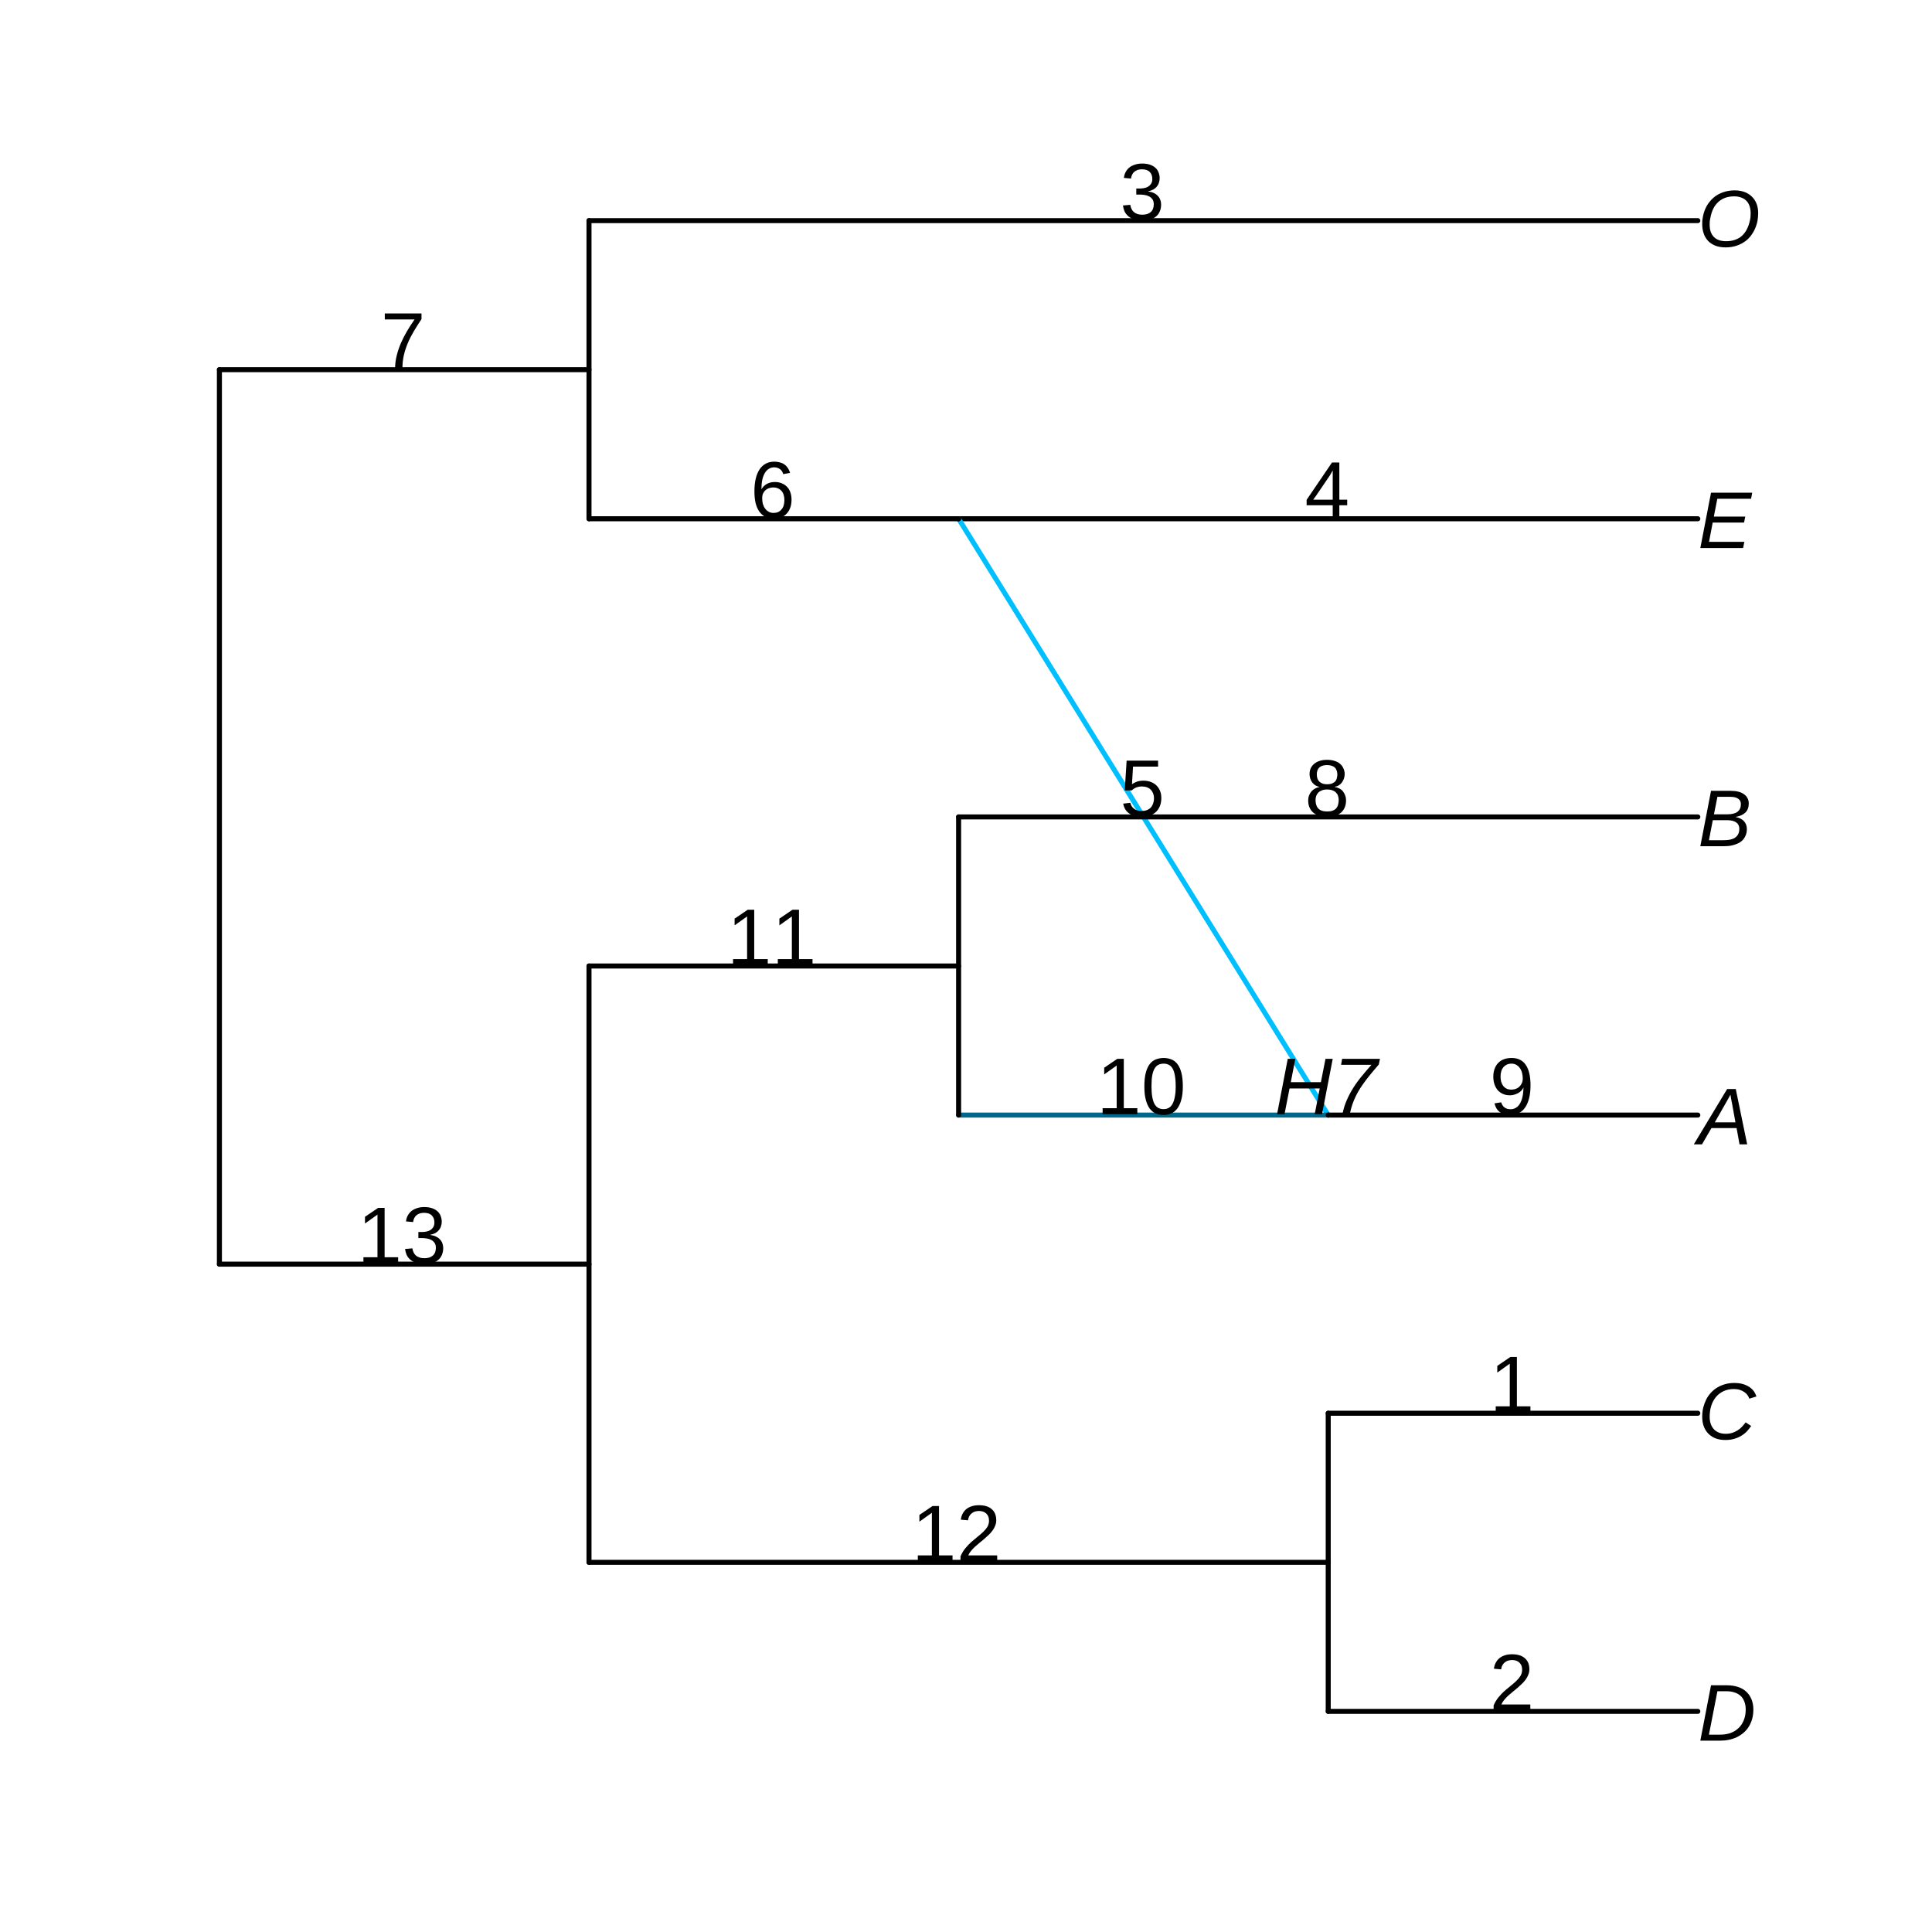
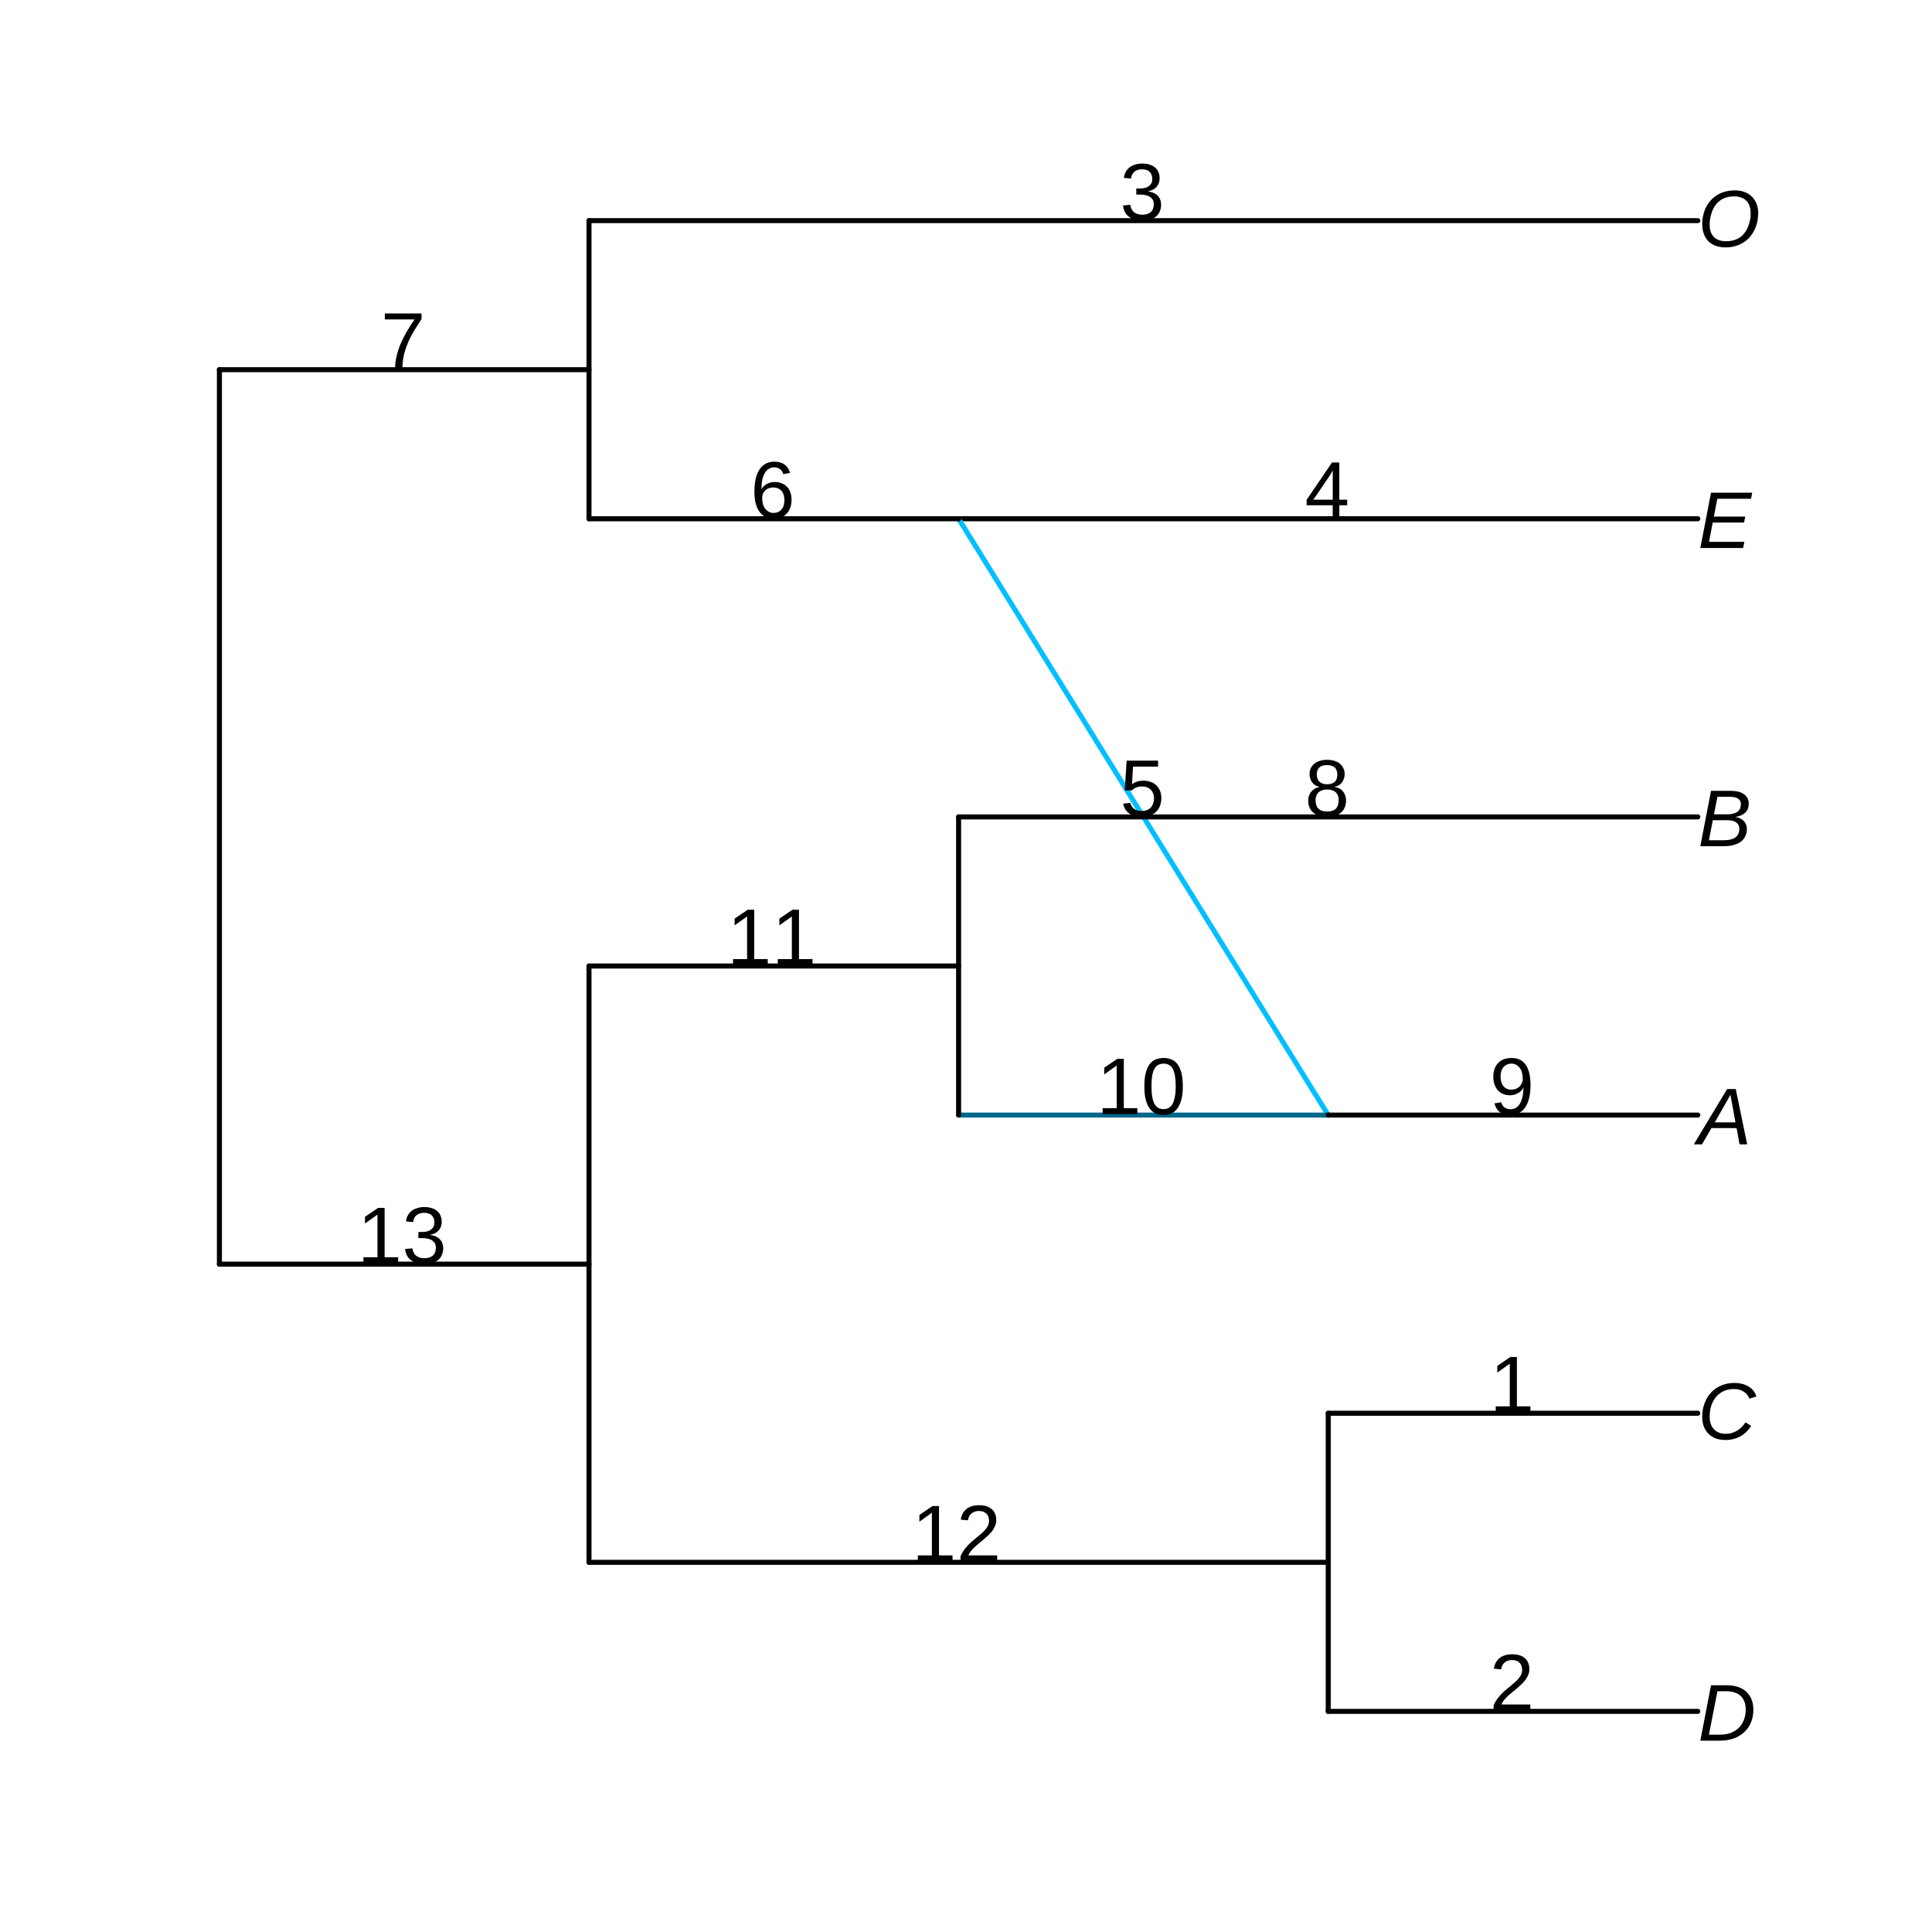
<svg xmlns="http://www.w3.org/2000/svg" xmlns:xlink="http://www.w3.org/1999/xlink" width="288pt" height="288pt" viewBox="0 0 288 288" version="1.1">
  <defs>
    <g>
      <symbol overflow="visible" id="glyph0-0">
        <path style="stroke:none;" d="M 0.406 0 L 0.406 -8 L 3.594 -8 L 3.594 0 Z M 0.797 -0.406 L 3.188 -0.406 L 3.188 -7.594 L 0.797 -7.594 Z M 0.797 -0.406 " />
      </symbol>
      <symbol overflow="visible" id="glyph0-1">
        <path style="stroke:none;" d="M 7.953 -1.969 C 7.766 -1.688 7.551 -1.414 7.312 -1.156 C 7.07 -0.906 6.797 -0.688 6.484 -0.5 C 6.18 -0.312 5.832 -0.16 5.438 -0.047 C 5.051 0.066 4.609 0.125 4.109 0.125 C 3.523 0.125 3.016 0.035 2.578 -0.141 C 2.148 -0.328 1.789 -0.578 1.5 -0.891 C 1.219 -1.203 1.004 -1.566 0.859 -1.984 C 0.723 -2.398 0.656 -2.848 0.656 -3.328 C 0.656 -3.816 0.707 -4.281 0.812 -4.719 C 0.926 -5.156 1.078 -5.562 1.266 -5.938 C 1.461 -6.312 1.703 -6.648 1.984 -6.953 C 2.266 -7.254 2.582 -7.508 2.938 -7.719 C 3.289 -7.926 3.676 -8.086 4.094 -8.203 C 4.508 -8.316 4.953 -8.375 5.422 -8.375 C 5.93 -8.375 6.375 -8.316 6.75 -8.203 C 7.125 -8.086 7.445 -7.938 7.719 -7.75 C 7.988 -7.562 8.207 -7.348 8.375 -7.109 C 8.539 -6.867 8.66 -6.617 8.734 -6.359 L 7.672 -6.031 C 7.617 -6.219 7.531 -6.395 7.406 -6.562 C 7.281 -6.738 7.125 -6.891 6.938 -7.016 C 6.75 -7.148 6.523 -7.258 6.266 -7.344 C 6.004 -7.426 5.707 -7.469 5.375 -7.469 C 4.801 -7.469 4.289 -7.363 3.844 -7.156 C 3.395 -6.945 3.016 -6.656 2.703 -6.281 C 2.398 -5.914 2.164 -5.477 2 -4.969 C 1.844 -4.469 1.766 -3.914 1.766 -3.312 C 1.766 -2.945 1.816 -2.609 1.922 -2.297 C 2.023 -1.992 2.176 -1.727 2.375 -1.5 C 2.57 -1.281 2.82 -1.109 3.125 -0.984 C 3.426 -0.859 3.773 -0.797 4.172 -0.797 C 4.523 -0.797 4.848 -0.844 5.141 -0.938 C 5.43 -1.031 5.695 -1.156 5.938 -1.312 C 6.188 -1.469 6.406 -1.648 6.594 -1.859 C 6.789 -2.066 6.969 -2.281 7.125 -2.5 Z M 7.953 -1.969 " />
      </symbol>
      <symbol overflow="visible" id="glyph0-2">
        <path style="stroke:none;" d="M 4.359 -8.25 C 4.941 -8.25 5.473 -8.172 5.953 -8.016 C 6.43 -7.867 6.844 -7.641 7.188 -7.328 C 7.531 -7.023 7.797 -6.648 7.984 -6.203 C 8.18 -5.754 8.281 -5.234 8.281 -4.641 C 8.281 -4.117 8.219 -3.641 8.094 -3.203 C 7.969 -2.773 7.797 -2.391 7.578 -2.047 C 7.359 -1.703 7.094 -1.398 6.781 -1.141 C 6.477 -0.891 6.145 -0.676 5.781 -0.5 C 5.414 -0.332 5.031 -0.207 4.625 -0.125 C 4.219 -0.039 3.801 0 3.375 0 L 0.375 0 L 1.969 -8.25 Z M 1.656 -0.891 L 3.328 -0.891 C 3.898 -0.891 4.422 -0.973 4.891 -1.141 C 5.359 -1.316 5.758 -1.566 6.094 -1.891 C 6.426 -2.211 6.68 -2.602 6.859 -3.062 C 7.047 -3.531 7.141 -4.055 7.141 -4.641 C 7.141 -5.109 7.066 -5.516 6.922 -5.859 C 6.785 -6.203 6.594 -6.484 6.344 -6.703 C 6.094 -6.922 5.797 -7.082 5.453 -7.188 C 5.109 -7.301 4.738 -7.359 4.344 -7.359 L 2.922 -7.359 Z M 1.656 -0.891 " />
      </symbol>
      <symbol overflow="visible" id="glyph0-3">
        <path style="stroke:none;" d="M 5.5 -8.375 C 6.062 -8.375 6.555 -8.289 6.984 -8.125 C 7.422 -7.957 7.785 -7.723 8.078 -7.422 C 8.379 -7.129 8.609 -6.773 8.766 -6.359 C 8.922 -5.941 9 -5.484 9 -4.984 C 9 -4.797 8.988 -4.598 8.969 -4.391 C 8.945 -4.18 8.922 -3.984 8.891 -3.797 C 8.766 -3.203 8.562 -2.66 8.281 -2.172 C 8.008 -1.691 7.672 -1.281 7.266 -0.938 C 6.859 -0.602 6.391 -0.344 5.859 -0.156 C 5.336 0.031 4.77 0.125 4.156 0.125 C 3.57 0.125 3.062 0.039 2.625 -0.125 C 2.188 -0.301 1.82 -0.539 1.531 -0.844 C 1.238 -1.156 1.02 -1.523 0.875 -1.953 C 0.727 -2.379 0.656 -2.848 0.656 -3.359 C 0.656 -3.535 0.66 -3.719 0.672 -3.906 C 0.691 -4.094 0.723 -4.285 0.766 -4.484 C 0.879 -5.066 1.07 -5.598 1.344 -6.078 C 1.625 -6.555 1.969 -6.969 2.375 -7.312 C 2.781 -7.656 3.242 -7.914 3.766 -8.094 C 4.297 -8.281 4.875 -8.375 5.5 -8.375 Z M 5.438 -7.484 C 4.926 -7.484 4.473 -7.41 4.078 -7.266 C 3.68 -7.117 3.332 -6.906 3.031 -6.625 C 2.738 -6.352 2.492 -6.02 2.297 -5.625 C 2.109 -5.238 1.969 -4.797 1.875 -4.297 C 1.832 -4.117 1.801 -3.945 1.781 -3.781 C 1.77 -3.613 1.766 -3.453 1.766 -3.297 C 1.766 -2.879 1.816 -2.516 1.922 -2.203 C 2.035 -1.891 2.195 -1.629 2.406 -1.422 C 2.613 -1.211 2.867 -1.055 3.172 -0.953 C 3.484 -0.848 3.828 -0.797 4.203 -0.797 C 4.723 -0.797 5.18 -0.867 5.578 -1.016 C 5.984 -1.16 6.332 -1.367 6.625 -1.641 C 6.914 -1.922 7.156 -2.254 7.344 -2.641 C 7.539 -3.035 7.688 -3.477 7.781 -3.969 C 7.82 -4.133 7.848 -4.301 7.859 -4.469 C 7.867 -4.645 7.875 -4.812 7.875 -4.969 C 7.875 -5.383 7.816 -5.75 7.703 -6.062 C 7.598 -6.375 7.438 -6.633 7.219 -6.844 C 7.008 -7.051 6.754 -7.207 6.453 -7.312 C 6.148 -7.426 5.812 -7.484 5.438 -7.484 Z M 5.438 -7.484 " />
      </symbol>
      <symbol overflow="visible" id="glyph0-4">
        <path style="stroke:none;" d="M 0.375 0 L 1.969 -8.25 L 8.109 -8.25 L 7.938 -7.344 L 2.906 -7.344 L 2.391 -4.688 L 7.078 -4.688 L 6.891 -3.797 L 2.219 -3.797 L 1.672 -0.922 L 6.938 -0.922 L 6.75 0 Z M 0.375 0 " />
      </symbol>
      <symbol overflow="visible" id="glyph0-5">
        <path style="stroke:none;" d="M 1.969 -8.25 L 4.953 -8.25 C 5.359 -8.25 5.723 -8.207 6.047 -8.125 C 6.379 -8.039 6.656 -7.914 6.875 -7.75 C 7.102 -7.594 7.281 -7.395 7.406 -7.156 C 7.531 -6.926 7.594 -6.664 7.594 -6.375 C 7.594 -5.801 7.426 -5.348 7.094 -5.016 C 6.758 -4.691 6.266 -4.473 5.609 -4.359 C 5.891 -4.305 6.133 -4.227 6.344 -4.125 C 6.551 -4.02 6.727 -3.891 6.875 -3.734 C 7.02 -3.578 7.129 -3.398 7.203 -3.203 C 7.273 -3.004 7.312 -2.797 7.312 -2.578 C 7.312 -2.254 7.266 -1.961 7.172 -1.703 C 7.078 -1.453 6.953 -1.227 6.797 -1.031 C 6.641 -0.844 6.453 -0.68 6.234 -0.547 C 6.016 -0.422 5.773 -0.316 5.516 -0.234 C 5.266 -0.148 5 -0.086 4.719 -0.047 C 4.438 -0.016 4.148 0 3.859 0 L 0.375 0 Z M 2.406 -4.75 L 4.344 -4.75 C 5.051 -4.75 5.57 -4.875 5.906 -5.125 C 6.25 -5.383 6.422 -5.766 6.422 -6.266 C 6.422 -6.629 6.285 -6.898 6.016 -7.078 C 5.754 -7.266 5.367 -7.359 4.859 -7.359 L 2.922 -7.359 Z M 1.656 -0.891 L 3.812 -0.891 C 4.113 -0.891 4.41 -0.91 4.703 -0.953 C 4.992 -1.004 5.25 -1.094 5.469 -1.219 C 5.688 -1.344 5.859 -1.516 5.984 -1.734 C 6.117 -1.953 6.188 -2.238 6.188 -2.594 C 6.188 -3.008 6.031 -3.328 5.719 -3.547 C 5.406 -3.766 4.961 -3.875 4.391 -3.875 L 2.234 -3.875 Z M 1.656 -0.891 " />
      </symbol>
      <symbol overflow="visible" id="glyph0-6">
        <path style="stroke:none;" d="M 6.219 0 L 5.781 -2.422 L 2.031 -2.422 L 0.625 0 L -0.594 0 L 4.375 -8.25 L 5.656 -8.25 L 7.359 0 Z M 5.109 -6.062 C 5.078 -6.219 5.047 -6.367 5.016 -6.516 C 4.984 -6.672 4.957 -6.812 4.938 -6.938 C 4.914 -7.07 4.898 -7.18 4.891 -7.266 C 4.879 -7.348 4.867 -7.395 4.859 -7.406 C 4.859 -7.395 4.832 -7.344 4.781 -7.25 C 4.738 -7.164 4.68 -7.062 4.609 -6.938 C 4.535 -6.812 4.457 -6.672 4.375 -6.516 C 4.289 -6.359 4.203 -6.203 4.109 -6.047 L 2.531 -3.281 L 5.609 -3.281 Z M 5.109 -6.062 " />
-       </symbol>
-       <symbol overflow="visible" id="glyph0-7">
-         <path style="stroke:none;" d="M 5.984 0 L 6.734 -3.828 L 2.234 -3.828 L 1.484 0 L 0.375 0 L 1.969 -8.25 L 3.094 -8.25 L 2.422 -4.766 L 6.906 -4.766 L 7.594 -8.25 L 8.672 -8.25 L 7.078 0 Z M 5.984 0 " />
-       </symbol>
-       <symbol overflow="visible" id="glyph0-8">
-         <path style="stroke:none;" d="M 6.875 -7.406 C 6.52 -6.977 6.176 -6.57 5.844 -6.188 C 5.52 -5.801 5.211 -5.414 4.922 -5.031 C 4.641 -4.656 4.375 -4.273 4.125 -3.891 C 3.875 -3.504 3.648 -3.109 3.453 -2.703 C 3.254 -2.297 3.078 -1.867 2.922 -1.422 C 2.773 -0.973 2.648 -0.5 2.547 0 L 1.453 0 C 1.598 -0.75 1.812 -1.441 2.094 -2.078 C 2.375 -2.723 2.703 -3.344 3.078 -3.938 C 3.453 -4.531 3.867 -5.102 4.328 -5.656 C 4.785 -6.219 5.27 -6.785 5.781 -7.359 L 1.25 -7.359 L 1.406 -8.25 L 7.047 -8.25 Z M 6.875 -7.406 " />
      </symbol>
      <symbol overflow="visible" id="glyph1-0">
        <path style="stroke:none;" d="M 0.406 0 L 0.406 -8 L 3.594 -8 L 3.594 0 Z M 0.797 -0.406 L 3.188 -0.406 L 3.188 -7.594 L 0.797 -7.594 Z M 0.797 -0.406 " />
      </symbol>
      <symbol overflow="visible" id="glyph1-1">
        <path style="stroke:none;" d="M 0.922 0 L 0.922 -0.891 L 3.016 -0.891 L 3.016 -7.25 L 1.156 -5.922 L 1.156 -6.922 L 3.109 -8.25 L 4.078 -8.25 L 4.078 -0.891 L 6.094 -0.891 L 6.094 0 Z M 0.922 0 " />
      </symbol>
      <symbol overflow="visible" id="glyph1-2">
        <path style="stroke:none;" d="M 0.609 0 L 0.609 -0.75 C 0.805 -1.207 1.047 -1.609 1.328 -1.953 C 1.617 -2.305 1.922 -2.625 2.234 -2.906 C 2.555 -3.188 2.867 -3.445 3.172 -3.688 C 3.484 -3.938 3.766 -4.18 4.016 -4.422 C 4.266 -4.66 4.469 -4.91 4.625 -5.172 C 4.781 -5.441 4.859 -5.742 4.859 -6.078 C 4.859 -6.316 4.82 -6.523 4.75 -6.703 C 4.676 -6.879 4.57 -7.023 4.438 -7.141 C 4.312 -7.266 4.156 -7.359 3.969 -7.422 C 3.781 -7.484 3.578 -7.516 3.359 -7.516 C 3.141 -7.516 2.938 -7.484 2.75 -7.422 C 2.57 -7.367 2.41 -7.281 2.266 -7.156 C 2.117 -7.039 2 -6.895 1.906 -6.719 C 1.812 -6.551 1.754 -6.352 1.734 -6.125 L 0.656 -6.219 C 0.688 -6.508 0.766 -6.785 0.891 -7.047 C 1.023 -7.316 1.203 -7.551 1.422 -7.75 C 1.648 -7.945 1.922 -8.098 2.234 -8.203 C 2.555 -8.316 2.93 -8.375 3.359 -8.375 C 3.766 -8.375 4.125 -8.328 4.438 -8.234 C 4.758 -8.141 5.031 -7.992 5.25 -7.797 C 5.477 -7.609 5.648 -7.375 5.766 -7.094 C 5.879 -6.812 5.938 -6.488 5.938 -6.125 C 5.938 -5.844 5.883 -5.578 5.781 -5.328 C 5.688 -5.078 5.555 -4.836 5.391 -4.609 C 5.223 -4.379 5.031 -4.16 4.812 -3.953 C 4.594 -3.742 4.363 -3.535 4.125 -3.328 C 3.895 -3.129 3.656 -2.93 3.406 -2.734 C 3.164 -2.535 2.938 -2.336 2.719 -2.141 C 2.508 -1.941 2.32 -1.738 2.156 -1.531 C 1.988 -1.332 1.859 -1.117 1.766 -0.891 L 6.078 -0.891 L 6.078 0 Z M 0.609 0 " />
      </symbol>
      <symbol overflow="visible" id="glyph1-3">
        <path style="stroke:none;" d="M 6.141 -2.281 C 6.141 -1.906 6.078 -1.566 5.953 -1.266 C 5.836 -0.973 5.66 -0.723 5.422 -0.516 C 5.18 -0.305 4.883 -0.145 4.531 -0.031 C 4.188 0.07 3.789 0.125 3.344 0.125 C 2.832 0.125 2.398 0.062 2.047 -0.062 C 1.703 -0.195 1.414 -0.367 1.188 -0.578 C 0.957 -0.785 0.785 -1.02 0.672 -1.281 C 0.566 -1.551 0.492 -1.832 0.453 -2.125 L 1.547 -2.219 C 1.578 -2 1.633 -1.801 1.719 -1.625 C 1.801 -1.445 1.914 -1.289 2.062 -1.156 C 2.207 -1.031 2.383 -0.93 2.594 -0.859 C 2.801 -0.785 3.051 -0.75 3.344 -0.75 C 3.875 -0.75 4.289 -0.879 4.594 -1.141 C 4.895 -1.41 5.047 -1.801 5.047 -2.312 C 5.047 -2.613 4.977 -2.859 4.844 -3.047 C 4.707 -3.234 4.539 -3.379 4.344 -3.484 C 4.145 -3.586 3.926 -3.656 3.688 -3.688 C 3.445 -3.727 3.227 -3.75 3.031 -3.75 L 2.438 -3.75 L 2.438 -4.656 L 3.016 -4.656 C 3.211 -4.656 3.414 -4.676 3.625 -4.719 C 3.844 -4.758 4.039 -4.832 4.219 -4.938 C 4.395 -5.051 4.539 -5.195 4.656 -5.375 C 4.77 -5.562 4.828 -5.797 4.828 -6.078 C 4.828 -6.523 4.695 -6.875 4.438 -7.125 C 4.188 -7.383 3.801 -7.516 3.281 -7.516 C 2.82 -7.516 2.445 -7.395 2.156 -7.156 C 1.875 -6.914 1.707 -6.578 1.656 -6.141 L 0.594 -6.234 C 0.633 -6.598 0.734 -6.91 0.891 -7.172 C 1.047 -7.441 1.242 -7.664 1.484 -7.844 C 1.734 -8.02 2.008 -8.148 2.312 -8.234 C 2.625 -8.328 2.953 -8.375 3.297 -8.375 C 3.754 -8.375 4.148 -8.316 4.484 -8.203 C 4.816 -8.086 5.086 -7.93 5.297 -7.734 C 5.516 -7.535 5.672 -7.301 5.766 -7.031 C 5.867 -6.77 5.922 -6.488 5.922 -6.188 C 5.922 -5.945 5.883 -5.723 5.812 -5.516 C 5.75 -5.305 5.645 -5.113 5.5 -4.938 C 5.363 -4.77 5.188 -4.625 4.969 -4.5 C 4.75 -4.383 4.488 -4.297 4.188 -4.234 L 4.188 -4.219 C 4.52 -4.176 4.805 -4.098 5.047 -3.984 C 5.297 -3.867 5.5 -3.723 5.656 -3.547 C 5.82 -3.379 5.941 -3.188 6.016 -2.969 C 6.098 -2.75 6.141 -2.52 6.141 -2.281 Z M 6.141 -2.281 " />
      </symbol>
      <symbol overflow="visible" id="glyph1-4">
        <path style="stroke:none;" d="M 5.156 -1.875 L 5.156 0 L 4.172 0 L 4.172 -1.875 L 0.281 -1.875 L 0.281 -2.688 L 4.062 -8.25 L 5.156 -8.25 L 5.156 -2.703 L 6.328 -2.703 L 6.328 -1.875 Z M 4.172 -7.062 C 4.16 -7.039 4.141 -7.004 4.109 -6.953 C 4.078 -6.898 4.039 -6.836 4 -6.766 C 3.957 -6.691 3.914 -6.617 3.875 -6.547 C 3.844 -6.473 3.812 -6.414 3.781 -6.375 L 1.656 -3.25 C 1.633 -3.219 1.602 -3.176 1.562 -3.125 C 1.531 -3.07 1.492 -3.02 1.453 -2.969 C 1.422 -2.914 1.383 -2.863 1.344 -2.812 C 1.301 -2.77 1.27 -2.734 1.25 -2.703 L 4.172 -2.703 Z M 4.172 -7.062 " />
      </symbol>
      <symbol overflow="visible" id="glyph1-5">
        <path style="stroke:none;" d="M 6.172 -2.688 C 6.172 -2.27 6.109 -1.891 5.984 -1.547 C 5.859 -1.203 5.672 -0.906 5.422 -0.656 C 5.18 -0.414 4.879 -0.223 4.516 -0.078 C 4.148 0.055 3.723 0.125 3.234 0.125 C 2.805 0.125 2.43 0.07 2.109 -0.031 C 1.785 -0.133 1.508 -0.273 1.281 -0.453 C 1.062 -0.629 0.883 -0.836 0.75 -1.078 C 0.625 -1.316 0.535 -1.57 0.484 -1.844 L 1.547 -1.969 C 1.586 -1.812 1.645 -1.66 1.719 -1.516 C 1.801 -1.367 1.91 -1.238 2.047 -1.125 C 2.18 -1.008 2.348 -0.914 2.547 -0.844 C 2.742 -0.781 2.984 -0.75 3.266 -0.75 C 3.535 -0.75 3.781 -0.789 4 -0.875 C 4.227 -0.957 4.422 -1.078 4.578 -1.234 C 4.734 -1.398 4.852 -1.602 4.938 -1.844 C 5.031 -2.082 5.078 -2.359 5.078 -2.672 C 5.078 -2.922 5.035 -3.148 4.953 -3.359 C 4.867 -3.578 4.75 -3.766 4.594 -3.922 C 4.445 -4.078 4.258 -4.195 4.031 -4.281 C 3.812 -4.363 3.562 -4.406 3.281 -4.406 C 3.113 -4.406 2.953 -4.391 2.797 -4.359 C 2.648 -4.328 2.516 -4.285 2.391 -4.234 C 2.266 -4.18 2.148 -4.117 2.047 -4.047 C 1.941 -3.973 1.844 -3.895 1.75 -3.812 L 0.719 -3.812 L 1 -8.25 L 5.688 -8.25 L 5.688 -7.359 L 1.953 -7.359 L 1.797 -4.734 C 1.984 -4.879 2.219 -5.004 2.5 -5.109 C 2.781 -5.211 3.113 -5.266 3.5 -5.266 C 3.914 -5.266 4.285 -5.203 4.609 -5.078 C 4.941 -4.953 5.223 -4.773 5.453 -4.547 C 5.68 -4.316 5.859 -4.047 5.984 -3.734 C 6.109 -3.422 6.172 -3.07 6.172 -2.688 Z M 6.172 -2.688 " />
      </symbol>
      <symbol overflow="visible" id="glyph1-6">
        <path style="stroke:none;" d="M 6.141 -2.703 C 6.141 -2.285 6.082 -1.906 5.969 -1.562 C 5.852 -1.219 5.68 -0.922 5.453 -0.672 C 5.234 -0.422 4.957 -0.223 4.625 -0.078 C 4.289 0.055 3.91 0.125 3.484 0.125 C 3.004 0.125 2.582 0.031 2.219 -0.156 C 1.863 -0.344 1.566 -0.609 1.328 -0.953 C 1.086 -1.297 0.906 -1.719 0.781 -2.219 C 0.664 -2.727 0.609 -3.301 0.609 -3.938 C 0.609 -4.676 0.676 -5.32 0.812 -5.875 C 0.945 -6.426 1.141 -6.883 1.391 -7.25 C 1.648 -7.625 1.961 -7.906 2.328 -8.094 C 2.691 -8.281 3.102 -8.375 3.562 -8.375 C 3.844 -8.375 4.102 -8.344 4.344 -8.281 C 4.594 -8.227 4.816 -8.133 5.016 -8 C 5.223 -7.875 5.398 -7.703 5.547 -7.484 C 5.703 -7.273 5.828 -7.016 5.922 -6.703 L 4.906 -6.516 C 4.801 -6.867 4.629 -7.125 4.391 -7.281 C 4.148 -7.445 3.867 -7.531 3.547 -7.531 C 3.266 -7.531 3.004 -7.457 2.766 -7.312 C 2.535 -7.176 2.336 -6.973 2.172 -6.703 C 2.004 -6.43 1.875 -6.086 1.781 -5.672 C 1.695 -5.266 1.656 -4.789 1.656 -4.25 C 1.852 -4.602 2.125 -4.875 2.469 -5.062 C 2.812 -5.25 3.207 -5.344 3.656 -5.344 C 4.031 -5.344 4.367 -5.281 4.672 -5.156 C 4.984 -5.031 5.25 -4.852 5.469 -4.625 C 5.688 -4.406 5.852 -4.129 5.969 -3.797 C 6.082 -3.473 6.141 -3.109 6.141 -2.703 Z M 5.078 -2.656 C 5.078 -2.938 5.039 -3.191 4.969 -3.422 C 4.895 -3.66 4.785 -3.859 4.641 -4.016 C 4.504 -4.18 4.332 -4.305 4.125 -4.391 C 3.926 -4.484 3.688 -4.531 3.406 -4.531 C 3.219 -4.531 3.023 -4.5 2.828 -4.438 C 2.629 -4.383 2.453 -4.289 2.297 -4.156 C 2.141 -4.031 2.008 -3.863 1.906 -3.656 C 1.812 -3.457 1.766 -3.207 1.766 -2.906 C 1.766 -2.602 1.801 -2.316 1.875 -2.047 C 1.957 -1.785 2.07 -1.555 2.219 -1.359 C 2.363 -1.172 2.539 -1.02 2.75 -0.906 C 2.957 -0.789 3.191 -0.734 3.453 -0.734 C 3.703 -0.734 3.926 -0.773 4.125 -0.859 C 4.332 -0.953 4.504 -1.082 4.641 -1.25 C 4.785 -1.414 4.895 -1.613 4.969 -1.844 C 5.039 -2.082 5.078 -2.352 5.078 -2.656 Z M 5.078 -2.656 " />
      </symbol>
      <symbol overflow="visible" id="glyph1-7">
        <path style="stroke:none;" d="M 6.078 -7.406 C 5.66 -6.77 5.273 -6.16 4.922 -5.578 C 4.578 -4.992 4.281 -4.406 4.031 -3.812 C 3.781 -3.219 3.582 -2.609 3.438 -1.984 C 3.301 -1.367 3.234 -0.707 3.234 0 L 2.141 0 C 2.141 -0.656 2.219 -1.301 2.375 -1.938 C 2.531 -2.57 2.738 -3.195 3 -3.812 C 3.27 -4.426 3.578 -5.023 3.922 -5.609 C 4.273 -6.203 4.648 -6.785 5.047 -7.359 L 0.609 -7.359 L 0.609 -8.25 L 6.078 -8.25 Z M 6.078 -7.406 " />
      </symbol>
      <symbol overflow="visible" id="glyph1-8">
        <path style="stroke:none;" d="M 6.156 -2.297 C 6.156 -1.953 6.098 -1.629 5.984 -1.328 C 5.867 -1.035 5.695 -0.781 5.469 -0.562 C 5.25 -0.352 4.957 -0.188 4.594 -0.062 C 4.238 0.062 3.82 0.125 3.344 0.125 C 2.852 0.125 2.43 0.062 2.078 -0.062 C 1.723 -0.188 1.43 -0.352 1.203 -0.562 C 0.973 -0.781 0.801 -1.035 0.688 -1.328 C 0.57 -1.617 0.516 -1.941 0.516 -2.297 C 0.516 -2.598 0.562 -2.863 0.656 -3.094 C 0.75 -3.332 0.875 -3.535 1.031 -3.703 C 1.188 -3.867 1.363 -4.004 1.562 -4.109 C 1.758 -4.211 1.961 -4.281 2.172 -4.312 L 2.172 -4.344 C 1.941 -4.395 1.734 -4.477 1.547 -4.594 C 1.367 -4.719 1.219 -4.863 1.094 -5.031 C 0.969 -5.207 0.875 -5.398 0.812 -5.609 C 0.75 -5.816 0.719 -6.035 0.719 -6.266 C 0.719 -6.555 0.77 -6.828 0.875 -7.078 C 0.988 -7.336 1.156 -7.562 1.375 -7.75 C 1.594 -7.945 1.863 -8.098 2.188 -8.203 C 2.508 -8.316 2.883 -8.375 3.312 -8.375 C 3.758 -8.375 4.148 -8.316 4.484 -8.203 C 4.816 -8.098 5.086 -7.945 5.297 -7.75 C 5.516 -7.551 5.676 -7.32 5.781 -7.062 C 5.895 -6.812 5.953 -6.539 5.953 -6.25 C 5.953 -6.02 5.914 -5.801 5.844 -5.594 C 5.781 -5.395 5.688 -5.207 5.562 -5.031 C 5.445 -4.863 5.297 -4.719 5.109 -4.594 C 4.93 -4.477 4.723 -4.398 4.484 -4.359 L 4.484 -4.328 C 4.723 -4.285 4.941 -4.211 5.141 -4.109 C 5.348 -4.016 5.523 -3.879 5.672 -3.703 C 5.816 -3.535 5.93 -3.332 6.016 -3.094 C 6.109 -2.863 6.156 -2.598 6.156 -2.297 Z M 4.859 -6.188 C 4.859 -6.395 4.828 -6.582 4.766 -6.75 C 4.711 -6.926 4.625 -7.078 4.5 -7.203 C 4.383 -7.328 4.227 -7.422 4.031 -7.484 C 3.844 -7.555 3.602 -7.594 3.312 -7.594 C 3.039 -7.594 2.805 -7.555 2.609 -7.484 C 2.422 -7.422 2.266 -7.328 2.141 -7.203 C 2.016 -7.078 1.926 -6.926 1.875 -6.75 C 1.82 -6.582 1.797 -6.395 1.797 -6.188 C 1.797 -6.031 1.816 -5.863 1.859 -5.688 C 1.898 -5.52 1.977 -5.363 2.094 -5.219 C 2.207 -5.082 2.363 -4.969 2.562 -4.875 C 2.758 -4.781 3.016 -4.734 3.328 -4.734 C 3.66 -4.734 3.926 -4.781 4.125 -4.875 C 4.332 -4.969 4.488 -5.082 4.594 -5.219 C 4.695 -5.363 4.766 -5.52 4.797 -5.688 C 4.836 -5.863 4.859 -6.031 4.859 -6.188 Z M 5.062 -2.406 C 5.062 -2.602 5.031 -2.797 4.969 -2.984 C 4.914 -3.172 4.82 -3.332 4.688 -3.469 C 4.562 -3.613 4.383 -3.727 4.156 -3.812 C 3.938 -3.906 3.656 -3.953 3.312 -3.953 C 3.008 -3.953 2.75 -3.906 2.531 -3.812 C 2.312 -3.727 2.133 -3.613 2 -3.469 C 1.863 -3.32 1.766 -3.156 1.703 -2.969 C 1.641 -2.781 1.609 -2.582 1.609 -2.375 C 1.609 -2.125 1.641 -1.895 1.703 -1.688 C 1.766 -1.477 1.863 -1.297 2 -1.141 C 2.133 -0.992 2.312 -0.879 2.531 -0.797 C 2.758 -0.711 3.035 -0.672 3.359 -0.672 C 3.672 -0.672 3.938 -0.711 4.156 -0.797 C 4.375 -0.879 4.551 -0.992 4.688 -1.141 C 4.82 -1.297 4.914 -1.477 4.969 -1.688 C 5.031 -1.906 5.062 -2.145 5.062 -2.406 Z M 5.062 -2.406 " />
      </symbol>
      <symbol overflow="visible" id="glyph1-9">
        <path style="stroke:none;" d="M 6.109 -4.297 C 6.109 -3.555 6.035 -2.91 5.891 -2.359 C 5.754 -1.805 5.555 -1.348 5.297 -0.984 C 5.047 -0.617 4.734 -0.344 4.359 -0.156 C 3.992 0.031 3.582 0.125 3.125 0.125 C 2.801 0.125 2.508 0.086 2.25 0.016 C 2 -0.047 1.773 -0.145 1.578 -0.281 C 1.379 -0.414 1.207 -0.594 1.062 -0.812 C 0.926 -1.031 0.816 -1.297 0.734 -1.609 L 1.734 -1.766 C 1.848 -1.41 2.02 -1.148 2.25 -0.984 C 2.488 -0.816 2.785 -0.734 3.141 -0.734 C 3.422 -0.734 3.676 -0.801 3.906 -0.938 C 4.145 -1.07 4.348 -1.273 4.516 -1.547 C 4.68 -1.816 4.812 -2.156 4.906 -2.562 C 5 -2.969 5.051 -3.441 5.062 -3.984 C 4.977 -3.797 4.863 -3.629 4.719 -3.484 C 4.582 -3.348 4.422 -3.227 4.234 -3.125 C 4.055 -3.031 3.859 -2.953 3.641 -2.891 C 3.43 -2.836 3.223 -2.812 3.016 -2.812 C 2.641 -2.812 2.301 -2.879 2 -3.016 C 1.695 -3.148 1.438 -3.336 1.219 -3.578 C 1.008 -3.828 0.848 -4.117 0.734 -4.453 C 0.617 -4.797 0.562 -5.18 0.562 -5.609 C 0.562 -6.023 0.625 -6.406 0.75 -6.75 C 0.875 -7.094 1.051 -7.383 1.281 -7.625 C 1.52 -7.875 1.805 -8.062 2.141 -8.188 C 2.484 -8.312 2.875 -8.375 3.312 -8.375 C 4.227 -8.375 4.922 -8.035 5.391 -7.359 C 5.867 -6.68 6.109 -5.66 6.109 -4.297 Z M 4.953 -5.312 C 4.953 -5.613 4.914 -5.898 4.844 -6.172 C 4.77 -6.441 4.66 -6.676 4.516 -6.875 C 4.379 -7.07 4.207 -7.227 4 -7.344 C 3.789 -7.469 3.551 -7.531 3.281 -7.531 C 3.02 -7.531 2.785 -7.484 2.578 -7.391 C 2.379 -7.297 2.207 -7.164 2.062 -7 C 1.926 -6.832 1.82 -6.629 1.75 -6.391 C 1.676 -6.16 1.641 -5.898 1.641 -5.609 C 1.641 -5.328 1.672 -5.066 1.734 -4.828 C 1.805 -4.586 1.91 -4.379 2.047 -4.203 C 2.18 -4.035 2.348 -3.898 2.547 -3.797 C 2.754 -3.703 2.992 -3.656 3.266 -3.656 C 3.461 -3.656 3.66 -3.688 3.859 -3.75 C 4.055 -3.812 4.234 -3.91 4.391 -4.047 C 4.555 -4.191 4.691 -4.367 4.797 -4.578 C 4.898 -4.785 4.953 -5.031 4.953 -5.312 Z M 4.953 -5.312 " />
      </symbol>
      <symbol overflow="visible" id="glyph1-10">
        <path style="stroke:none;" d="M 6.203 -4.125 C 6.203 -3.332 6.125 -2.664 5.969 -2.125 C 5.82 -1.582 5.617 -1.145 5.359 -0.812 C 5.098 -0.477 4.789 -0.238 4.438 -0.094 C 4.094 0.051 3.723 0.125 3.328 0.125 C 2.922 0.125 2.539 0.051 2.188 -0.094 C 1.844 -0.238 1.539 -0.477 1.281 -0.812 C 1.031 -1.145 0.832 -1.582 0.688 -2.125 C 0.539 -2.664 0.469 -3.332 0.469 -4.125 C 0.469 -4.957 0.539 -5.645 0.688 -6.188 C 0.832 -6.738 1.035 -7.176 1.297 -7.5 C 1.555 -7.82 1.859 -8.047 2.203 -8.172 C 2.555 -8.305 2.941 -8.375 3.359 -8.375 C 3.754 -8.375 4.125 -8.305 4.469 -8.172 C 4.812 -8.047 5.113 -7.82 5.375 -7.5 C 5.633 -7.176 5.836 -6.738 5.984 -6.188 C 6.129 -5.645 6.203 -4.957 6.203 -4.125 Z M 5.141 -4.125 C 5.141 -4.781 5.098 -5.328 5.016 -5.766 C 4.941 -6.203 4.828 -6.551 4.672 -6.812 C 4.516 -7.07 4.328 -7.254 4.109 -7.359 C 3.891 -7.473 3.641 -7.531 3.359 -7.531 C 3.055 -7.531 2.789 -7.473 2.562 -7.359 C 2.344 -7.254 2.156 -7.07 2 -6.812 C 1.844 -6.551 1.723 -6.203 1.641 -5.766 C 1.566 -5.328 1.531 -4.781 1.531 -4.125 C 1.531 -3.5 1.57 -2.969 1.656 -2.531 C 1.738 -2.094 1.852 -1.742 2 -1.484 C 2.156 -1.223 2.344 -1.035 2.562 -0.922 C 2.789 -0.805 3.047 -0.75 3.328 -0.75 C 3.609 -0.75 3.859 -0.805 4.078 -0.922 C 4.305 -1.035 4.492 -1.223 4.641 -1.484 C 4.797 -1.742 4.914 -2.094 5 -2.531 C 5.094 -2.969 5.141 -3.5 5.141 -4.125 Z M 5.141 -4.125 " />
      </symbol>
    </g>
  </defs>
  <g id="surface1">
    <rect x="0" y="0" width="288" height="288" style="fill:rgb(100%,100%,100%);fill-opacity:1;stroke:none;" />
    <path style="fill:none;stroke-width:0.75;stroke-linecap:round;stroke-linejoin:round;stroke:rgb(0%,0%,0%);stroke-opacity:1;stroke-miterlimit:10;" d="M 197.996 210.668 L 253.09 210.668 " />
    <path style="fill:none;stroke-width:0.75;stroke-linecap:round;stroke-linejoin:round;stroke:rgb(0%,0%,0%);stroke-opacity:1;stroke-miterlimit:10;" d="M 197.996 255.109 L 253.09 255.109 " />
    <path style="fill:none;stroke-width:0.75;stroke-linecap:round;stroke-linejoin:round;stroke:rgb(0%,0%,0%);stroke-opacity:1;stroke-miterlimit:10;" d="M 87.801 32.891 L 253.09 32.891 " />
    <path style="fill:none;stroke-width:0.75;stroke-linecap:round;stroke-linejoin:round;stroke:rgb(0%,0%,0%);stroke-opacity:1;stroke-miterlimit:10;" d="M 142.898 77.332 L 253.09 77.332 " />
    <path style="fill:none;stroke-width:0.75;stroke-linecap:round;stroke-linejoin:round;stroke:rgb(0%,74.902%,100%);stroke-opacity:1;stroke-miterlimit:10;" d="M 142.898 77.332 L 197.996 166.223 " />
    <path style="fill:none;stroke-width:0.75;stroke-linecap:round;stroke-linejoin:round;stroke:rgb(0%,0%,0%);stroke-opacity:1;stroke-miterlimit:10;" d="M 87.801 77.332 L 142.898 77.332 " />
    <path style="fill:none;stroke-width:0.75;stroke-linecap:round;stroke-linejoin:round;stroke:rgb(0%,0%,0%);stroke-opacity:1;stroke-miterlimit:10;" d="M 32.707 55.109 L 87.801 55.109 " />
    <path style="fill:none;stroke-width:0.75;stroke-linecap:round;stroke-linejoin:round;stroke:rgb(0%,0%,0%);stroke-opacity:1;stroke-miterlimit:10;" d="M 142.898 121.777 L 253.09 121.777 " />
    <path style="fill:none;stroke-width:0.75;stroke-linecap:round;stroke-linejoin:round;stroke:rgb(0%,0%,0%);stroke-opacity:1;stroke-miterlimit:10;" d="M 197.996 166.223 L 253.09 166.223 " />
    <path style="fill:none;stroke-width:0.75;stroke-linecap:round;stroke-linejoin:round;stroke:rgb(0%,40.784%,54.51%);stroke-opacity:1;stroke-miterlimit:10;" d="M 142.898 166.223 L 197.996 166.223 " />
    <path style="fill:none;stroke-width:0.75;stroke-linecap:round;stroke-linejoin:round;stroke:rgb(0%,0%,0%);stroke-opacity:1;stroke-miterlimit:10;" d="M 87.801 144 L 142.898 144 " />
    <path style="fill:none;stroke-width:0.75;stroke-linecap:round;stroke-linejoin:round;stroke:rgb(0%,0%,0%);stroke-opacity:1;stroke-miterlimit:10;" d="M 87.801 232.891 L 197.996 232.891 " />
    <path style="fill:none;stroke-width:0.75;stroke-linecap:round;stroke-linejoin:round;stroke:rgb(0%,0%,0%);stroke-opacity:1;stroke-miterlimit:10;" d="M 32.707 188.445 L 87.801 188.445 " />
    <path style="fill:none;stroke-width:0.75;stroke-linecap:round;stroke-linejoin:round;stroke:rgb(0%,0%,0%);stroke-opacity:1;stroke-miterlimit:10;" d="M 142.898 77.332 L 142.898 77.332 " />
    <path style="fill:none;stroke-width:0.75;stroke-linecap:round;stroke-linejoin:round;stroke:rgb(0%,0%,0%);stroke-opacity:1;stroke-miterlimit:10;" d="M 87.801 77.332 L 87.801 32.891 " />
    <path style="fill:none;stroke-width:0.75;stroke-linecap:round;stroke-linejoin:round;stroke:rgb(0%,0%,0%);stroke-opacity:1;stroke-miterlimit:10;" d="M 197.996 166.223 L 197.996 166.223 " />
    <path style="fill:none;stroke-width:0.75;stroke-linecap:round;stroke-linejoin:round;stroke:rgb(0%,0%,0%);stroke-opacity:1;stroke-miterlimit:10;" d="M 142.898 166.223 L 142.898 121.777 " />
    <path style="fill:none;stroke-width:0.75;stroke-linecap:round;stroke-linejoin:round;stroke:rgb(0%,0%,0%);stroke-opacity:1;stroke-miterlimit:10;" d="M 87.801 232.891 L 87.801 144 " />
    <path style="fill:none;stroke-width:0.75;stroke-linecap:round;stroke-linejoin:round;stroke:rgb(0%,0%,0%);stroke-opacity:1;stroke-miterlimit:10;" d="M 197.996 255.109 L 197.996 210.668 " />
    <path style="fill:none;stroke-width:0.75;stroke-linecap:round;stroke-linejoin:round;stroke:rgb(0%,0%,0%);stroke-opacity:1;stroke-miterlimit:10;" d="M 32.707 188.445 L 32.707 55.109 " />
    <g style="fill:rgb(0%,0%,0%);fill-opacity:1;">
      <use xlink:href="#glyph0-1" x="253.09" y="214.531" />
    </g>
    <g style="fill:rgb(0%,0%,0%);fill-opacity:1;">
      <use xlink:href="#glyph0-2" x="253.09" y="259.473" />
    </g>
    <g style="fill:rgb(0%,0%,0%);fill-opacity:1;">
      <use xlink:href="#glyph0-3" x="253.09" y="36.754" />
    </g>
    <g style="fill:rgb(0%,0%,0%);fill-opacity:1;">
      <use xlink:href="#glyph0-4" x="253.09" y="81.695" />
    </g>
    <g style="fill:rgb(0%,0%,0%);fill-opacity:1;">
      <use xlink:href="#glyph0-5" x="253.09" y="126.141" />
    </g>
    <g style="fill:rgb(0%,0%,0%);fill-opacity:1;">
      <use xlink:href="#glyph0-6" x="253.09" y="170.586" />
    </g>
    <g style="fill:rgb(0%,0%,0%);fill-opacity:1;">
-       <use xlink:href="#glyph0-7" x="189.996" y="166.086" />
-       <use xlink:href="#glyph0-8" x="198.662" y="166.086" />
-     </g>
-     <g style="fill:rgb(0%,0%,0%);fill-opacity:1;">
      <use xlink:href="#glyph1-1" x="222.043" y="210.531" />
    </g>
    <g style="fill:rgb(0%,0%,0%);fill-opacity:1;">
      <use xlink:href="#glyph1-2" x="222.043" y="254.973" />
    </g>
    <g style="fill:rgb(0%,0%,0%);fill-opacity:1;">
      <use xlink:href="#glyph1-3" x="166.945" y="32.754" />
    </g>
    <g style="fill:rgb(0%,0%,0%);fill-opacity:1;">
      <use xlink:href="#glyph1-4" x="194.496" y="77.195" />
    </g>
    <g style="fill:rgb(0%,0%,0%);fill-opacity:1;">
      <use xlink:href="#glyph1-5" x="166.945" y="121.641" />
    </g>
    <g style="fill:rgb(0%,0%,0%);fill-opacity:1;">
      <use xlink:href="#glyph1-6" x="111.852" y="77.195" />
    </g>
    <g style="fill:rgb(0%,0%,0%);fill-opacity:1;">
      <use xlink:href="#glyph1-7" x="56.754" y="54.973" />
    </g>
    <g style="fill:rgb(0%,0%,0%);fill-opacity:1;">
      <use xlink:href="#glyph1-8" x="194.496" y="121.641" />
    </g>
    <g style="fill:rgb(0%,0%,0%);fill-opacity:1;">
      <use xlink:href="#glyph1-9" x="222.043" y="166.086" />
    </g>
    <g style="fill:rgb(0%,0%,0%);fill-opacity:1;">
      <use xlink:href="#glyph1-1" x="163.445" y="166.086" />
      <use xlink:href="#glyph1-10" x="170.119" y="166.086" />
    </g>
    <g style="fill:rgb(0%,0%,0%);fill-opacity:1;">
      <use xlink:href="#glyph1-1" x="108.352" y="143.863" />
      <use xlink:href="#glyph1-1" x="115.025" y="143.863" />
    </g>
    <g style="fill:rgb(0%,0%,0%);fill-opacity:1;">
      <use xlink:href="#glyph1-1" x="135.898" y="232.754" />
      <use xlink:href="#glyph1-2" x="142.572" y="232.754" />
    </g>
    <g style="fill:rgb(0%,0%,0%);fill-opacity:1;">
      <use xlink:href="#glyph1-1" x="53.254" y="188.309" />
      <use xlink:href="#glyph1-3" x="59.928" y="188.309" />
    </g>
  </g>
</svg>
